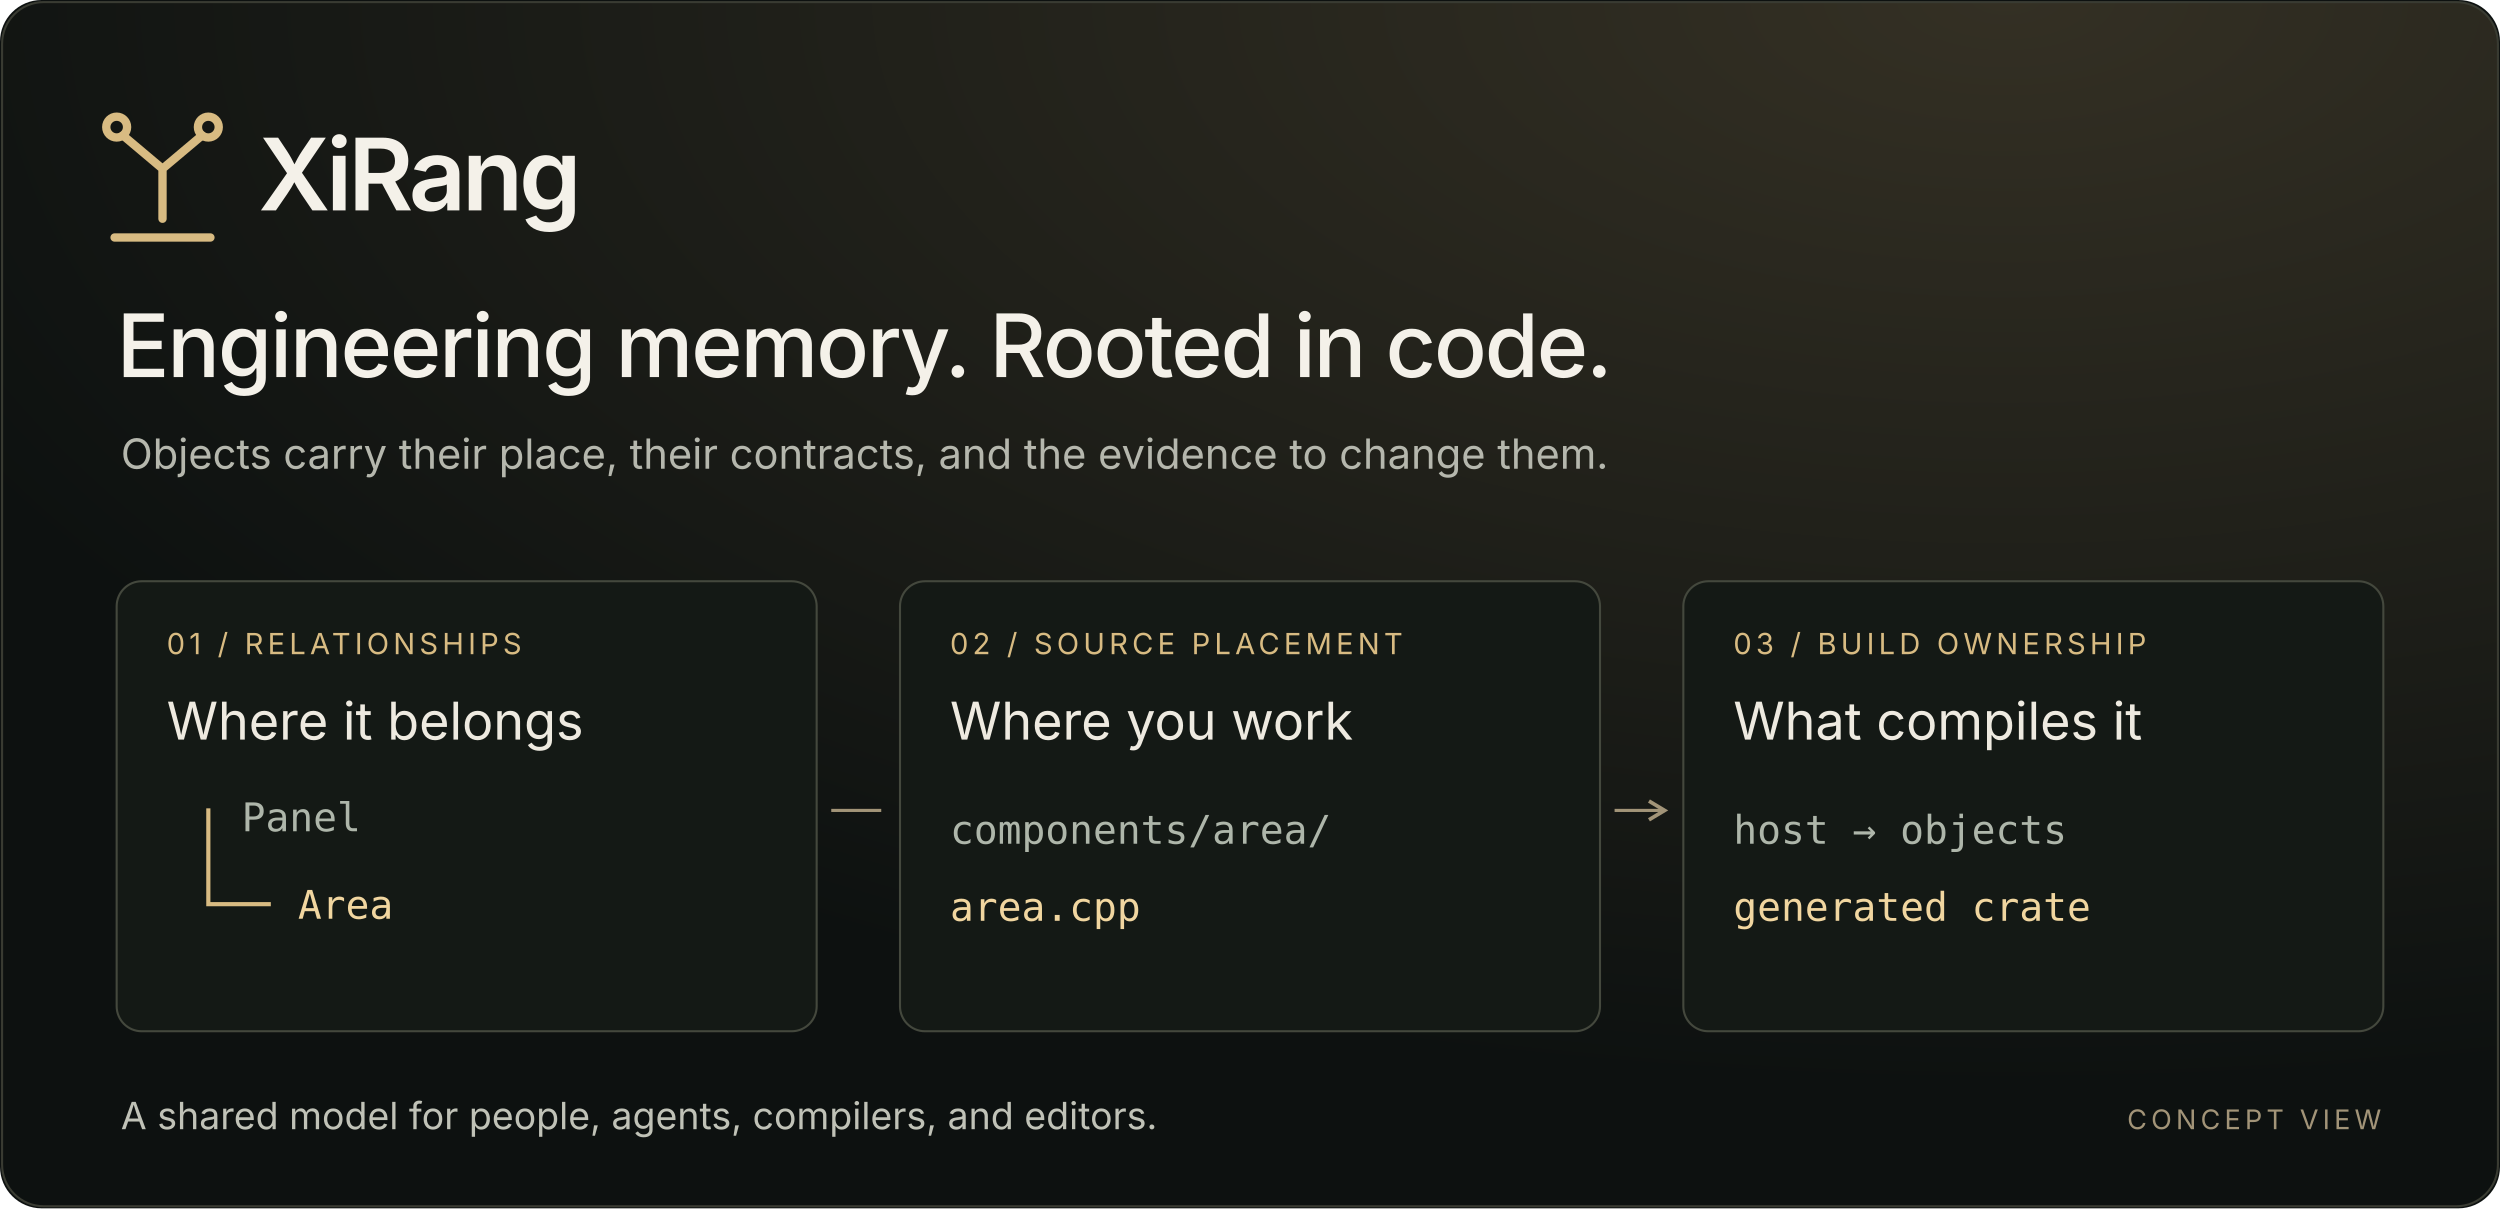
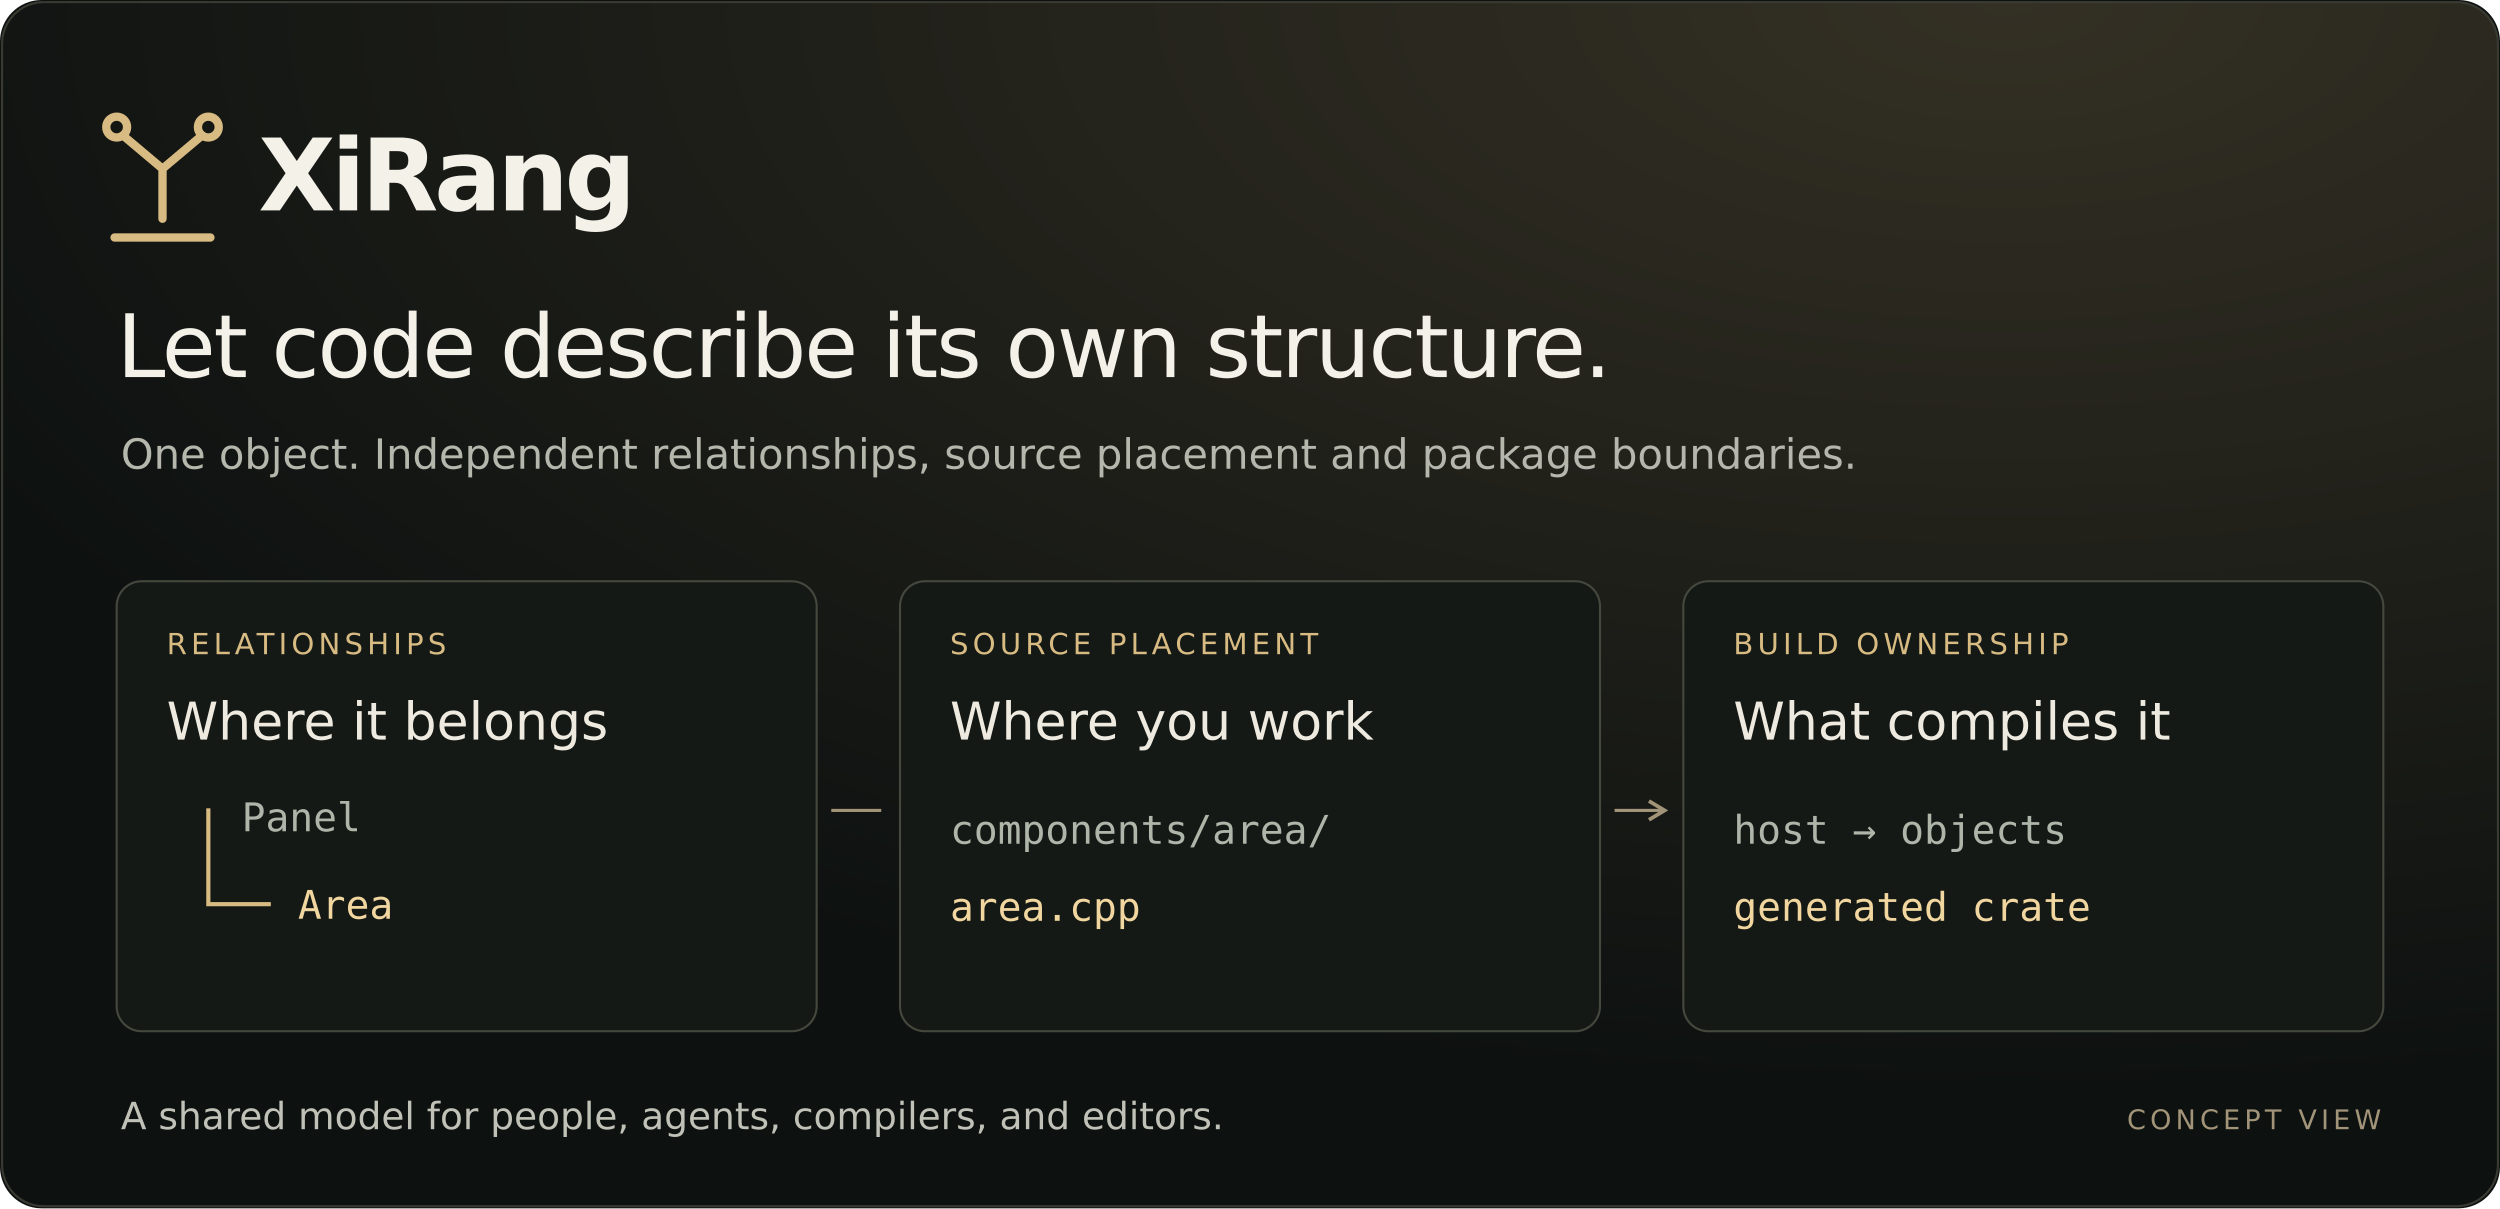
<svg xmlns="http://www.w3.org/2000/svg" width="1200" height="580" viewBox="0 0 1200 580" role="img" aria-labelledby="title desc">
  <defs>
    <radialGradient id="light" cx="80%" cy="0%" r="90%">
      <stop stop-color="#343024" />
      <stop offset="1" stop-color="#0d1110" />
    </radialGradient>
    <marker id="arrow" markerWidth="8" markerHeight="8" refX="6" refY="4" orient="auto">
      <path d="M1 1L6 4L1 7" fill="none" stroke="#a29478" stroke-width="1.2" />
    </marker>
  </defs>
  <rect width="1200" height="580" rx="20" fill="#0d1110" />
  <rect x="1" y="1" width="1198" height="578" rx="20" fill="url(#light)" stroke="#393b32" />
-   <g font-family="Inter, DejaVu Sans, sans-serif">
+   <g font-family="DejaVu Sans, Noto Sans CJK SC, Microsoft YaHei, Sarasa Gothic SC, sans-serif">
    <g fill="none" stroke="#d8bb82" stroke-width="4" stroke-linecap="round">
      <path d="M78 105V81L59 65M78 81L97 65M55 114H101" />
      <circle cx="56" cy="61" r="5" />
      <circle cx="100" cy="61" r="5" />
    </g>
    <text x="124" y="101" fill="#f4f1e9" font-size="48" font-weight="600" letter-spacing="-2">XiRang</text>
-     <text x="56" y="181" fill="#f4f1e9" font-size="42" font-weight="500" letter-spacing="-1">Engineering memory. Rooted in code.</text>
-     <text x="58" y="225" fill="#b5b7ad" font-size="20">Objects carry their place, their contracts, and the evidence to change them.</text>
+     <text x="56" y="181" fill="#f4f1e9" font-size="42" font-weight="500" letter-spacing="-1">Let code describe its own structure.</text>
+     <text x="58" y="225" fill="#b5b7ad" font-size="20">One object. Independent relationships, source placement and package boundaries.</text>
    <g stroke="#44483d" fill="#141915">
      <rect x="56" y="279" width="336" height="216" rx="12" />
      <rect x="432" y="279" width="336" height="216" rx="12" />
      <rect x="808" y="279" width="336" height="216" rx="12" />
    </g>
    <g fill="#d8bb82" font-size="14" letter-spacing="2">
-       <text x="80" y="314">01 / RELATIONSHIPS</text>
-       <text x="456" y="314">02 / SOURCE PLACEMENT</text>
-       <text x="832" y="314">03 / BUILD OWNERSHIP</text>
+       <text x="80" y="314">RELATIONSHIPS</text>
+       <text x="456" y="314">SOURCE PLACEMENT</text>
+       <text x="832" y="314">BUILD OWNERSHIP</text>
    </g>
    <g fill="#eeeae0" font-size="25">
      <text x="80" y="355">Where it belongs</text>
      <text x="456" y="355">Where you work</text>
      <text x="832" y="355">What compiles it</text>
    </g>
    <path d="M100 388V434H130" stroke="#d8bb82" stroke-width="2" fill="none" />
-     <g font-family="DejaVu Sans Mono, monospace" font-size="19">
+     <g font-family="DejaVu Sans Mono, Sarasa Mono SC, monospace" font-size="19">
      <text x="116" y="399" fill="#aeb6aa">Panel</text>
      <text x="143" y="441" fill="#f1d6a0">Area</text>
      <text x="456" y="405" fill="#aeb6aa">components/area/</text>
      <text x="456" y="442" fill="#f1d6a0">area.cpp</text>
      <text x="832" y="405" fill="#aeb6aa">host → objects</text>
      <text x="832" y="442" fill="#f1d6a0">generated crate</text>
    </g>
    <path d="M399 389H423M775 389H799" stroke="#a29478" stroke-width="1.5" marker-end="url(#arrow)" />
    <text x="58" y="542" fill="#c0c2b7" font-size="18">A shared model for people, agents, compilers, and editors.</text>
    <text x="1143" y="542" text-anchor="end" fill="#a29478" font-size="13" letter-spacing="2">CONCEPT VIEW</text>
  </g>
</svg>
